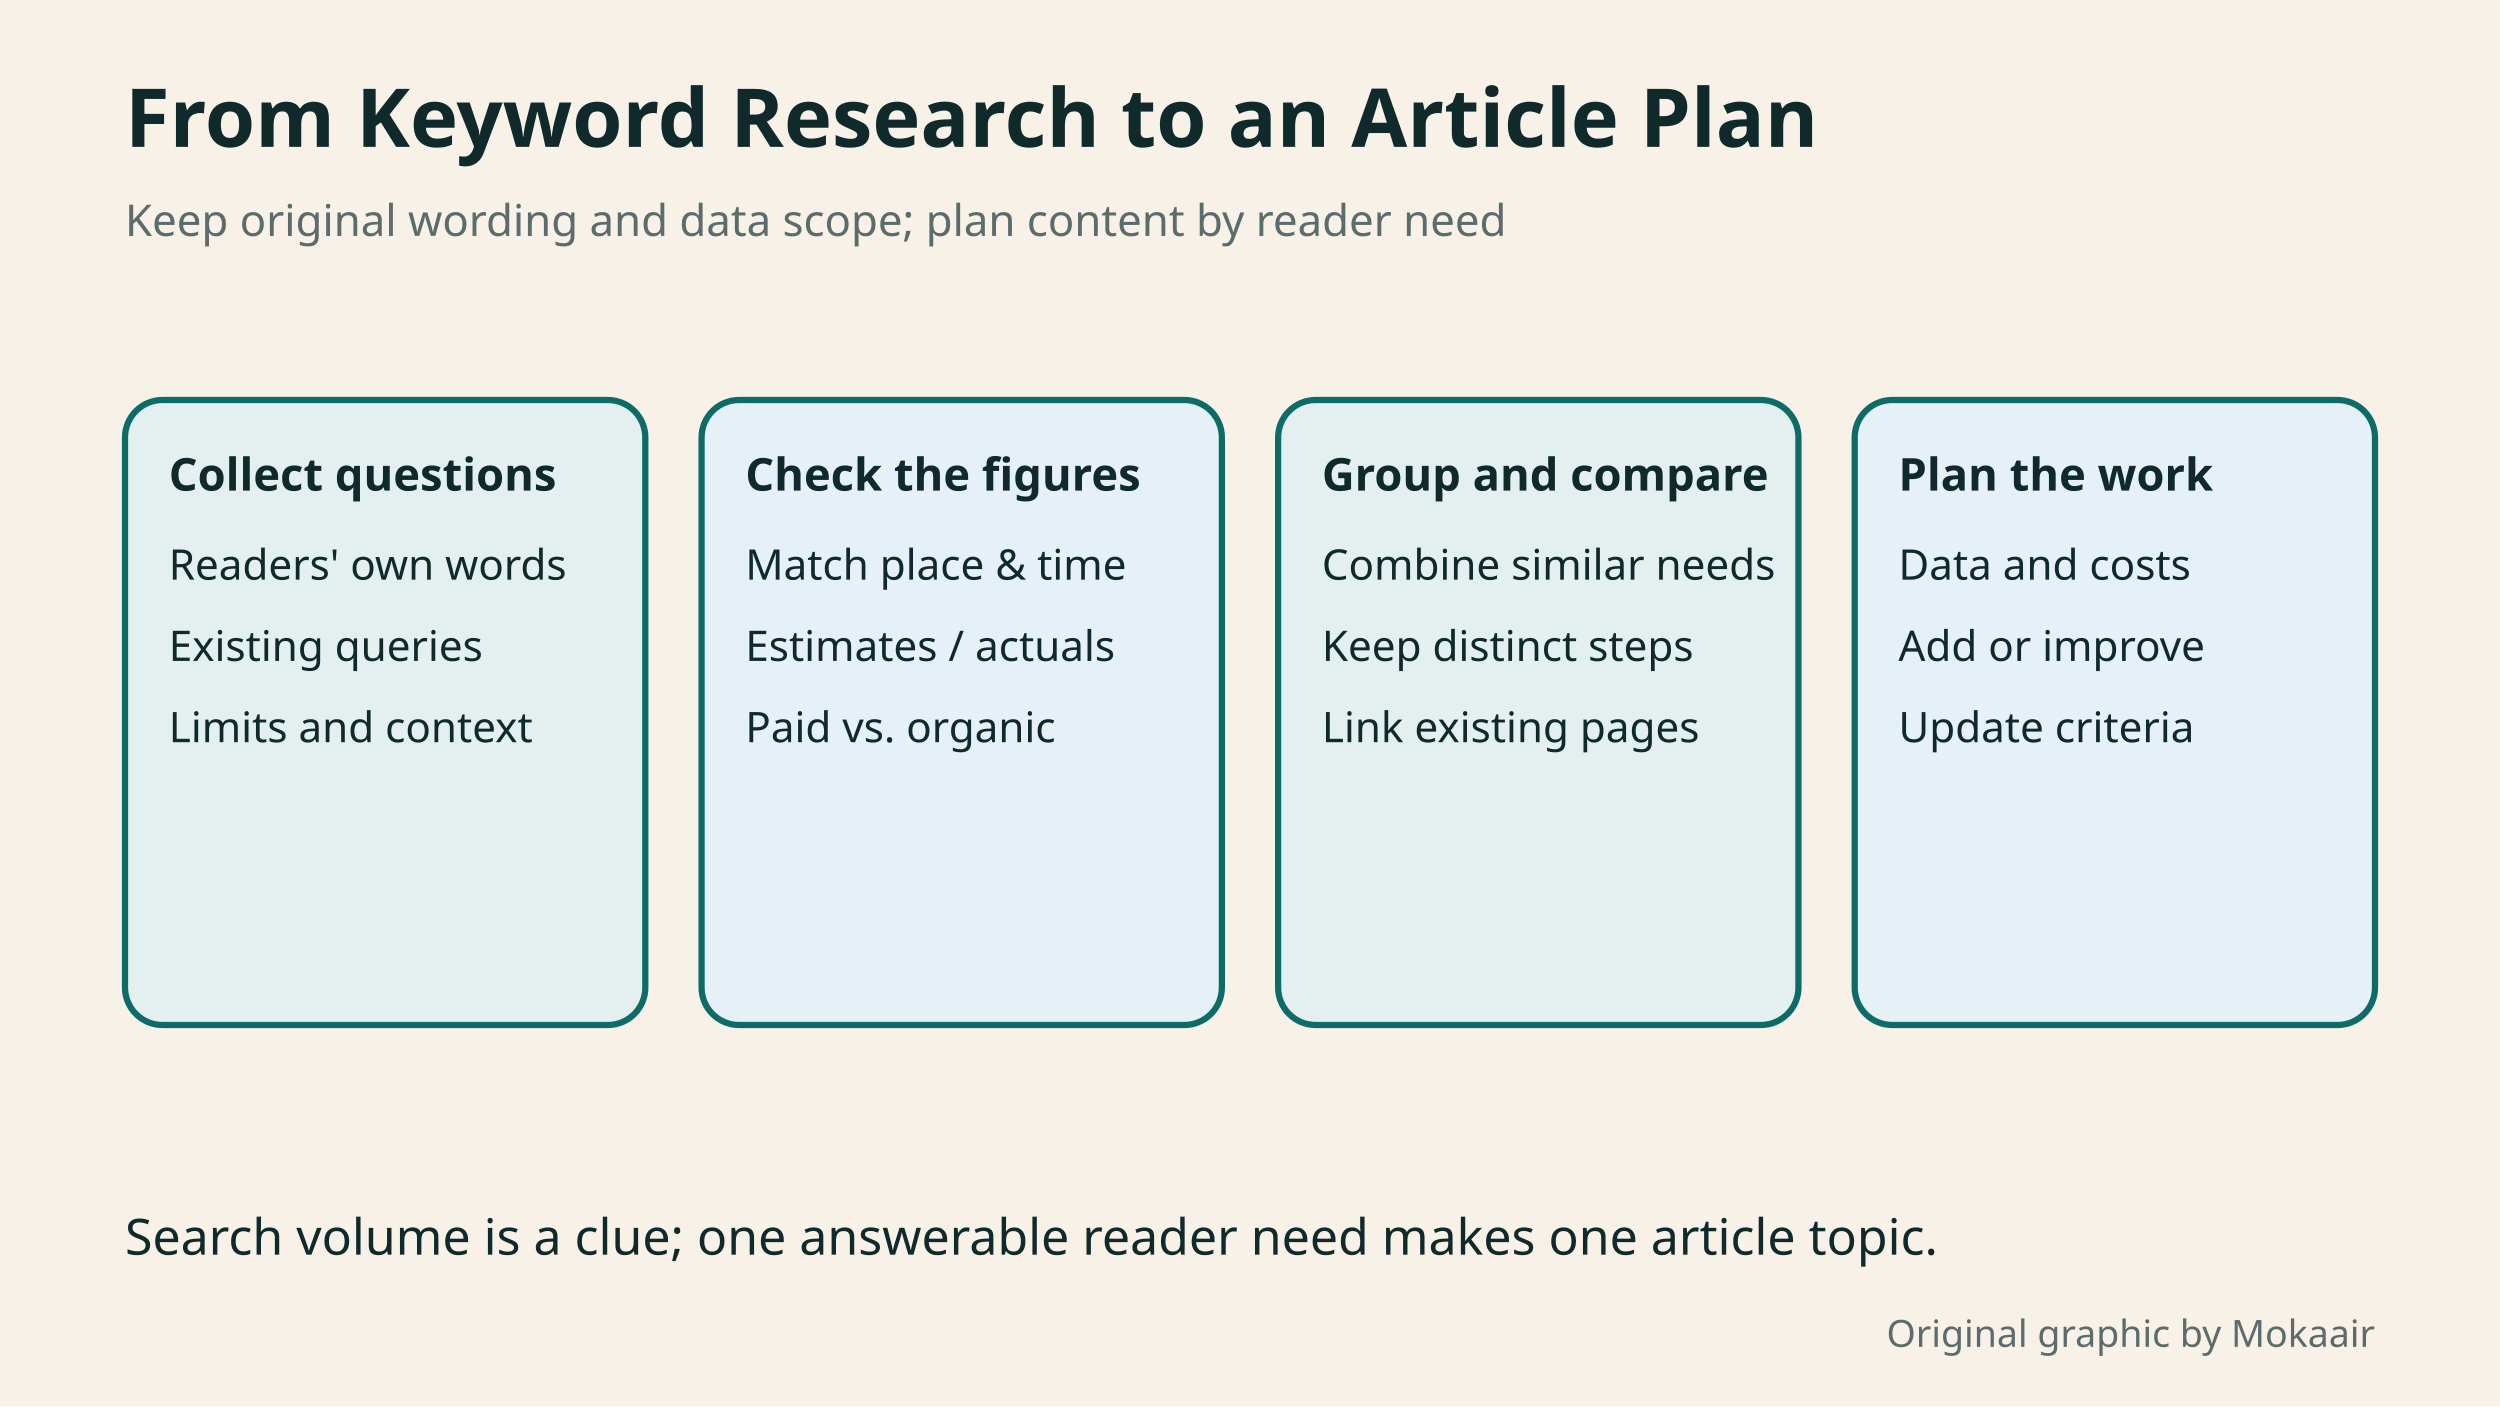
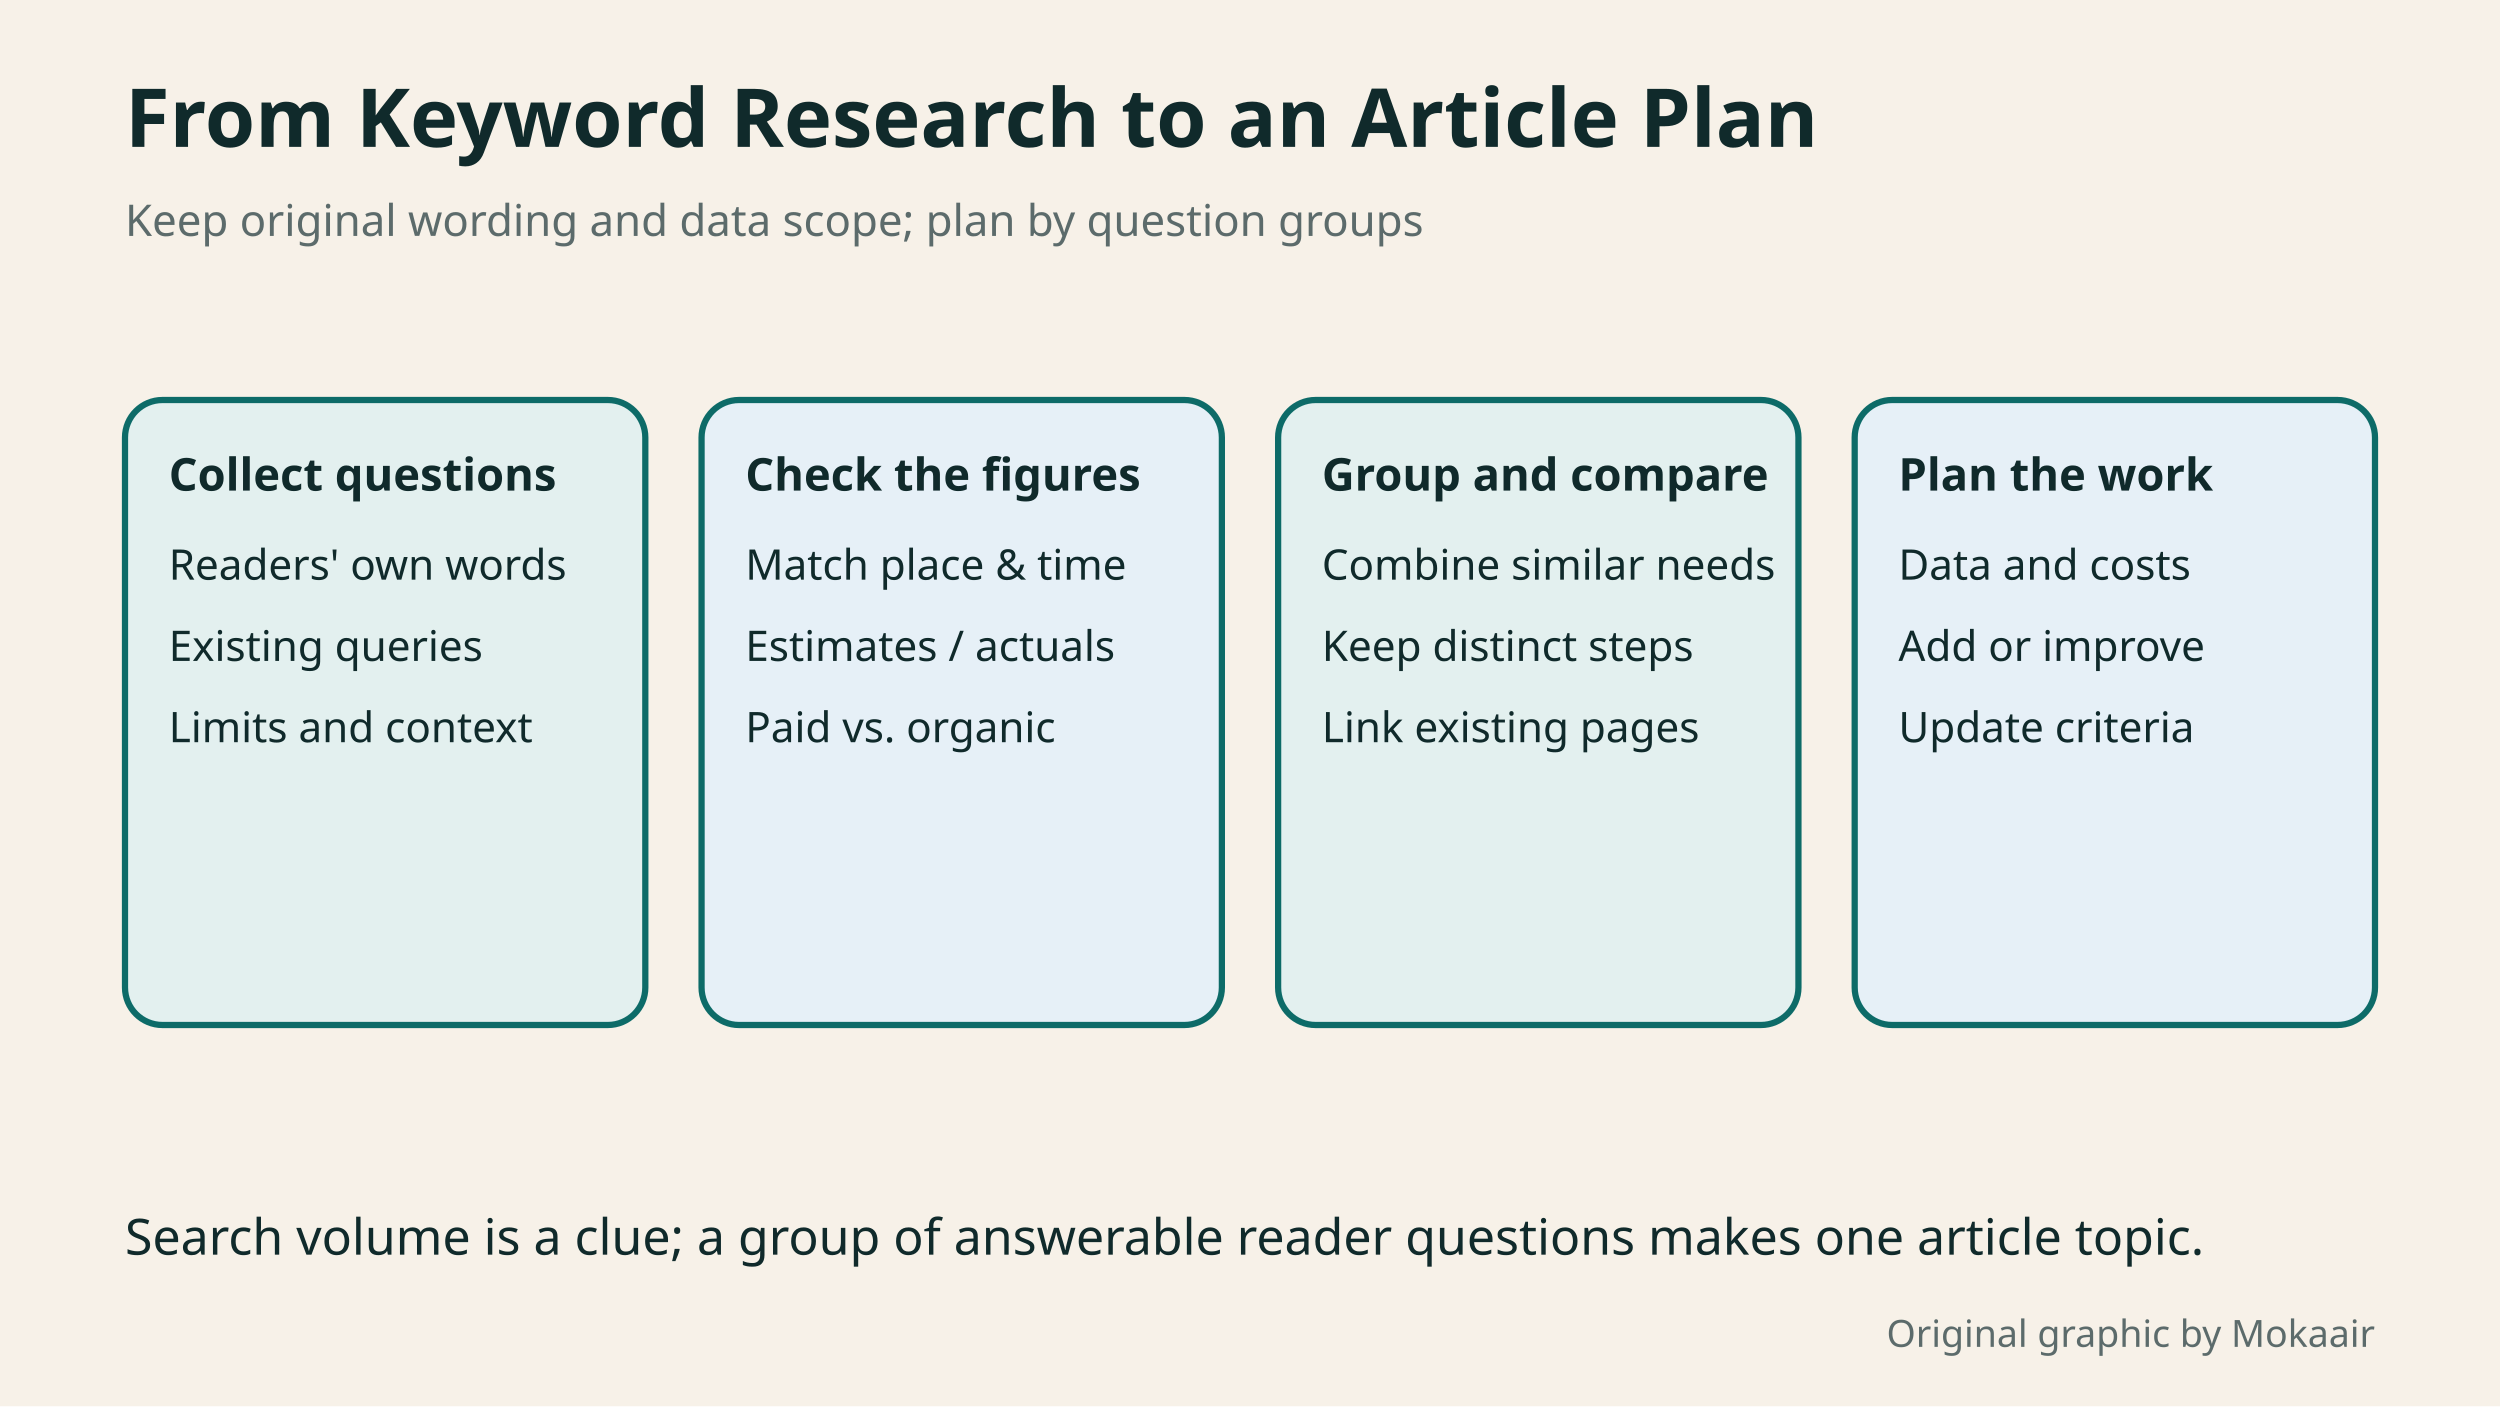
<svg xmlns="http://www.w3.org/2000/svg" viewBox="0 0 1600 900" width="1600" height="900" role="img" aria-labelledby="title desc" font-family="'Noto Sans','Arial',sans-serif">
  <rect width="1600" height="900" fill="#F7F1E8" />
  <text x="80" y="94" font-size="52" fill="#102A2B" text-anchor="start" font-weight="bold">From Keyword Research to an Article Plan</text>
-   <text x="80" y="151" font-size="28" fill="#5C6B6B" text-anchor="start" font-weight="normal">Keep original wording and data scope; plan content by reader need</text>
+   <text x="80" y="151" font-size="28" fill="#5C6B6B" text-anchor="start" font-weight="normal">Keep original wording and data scope; plan by question groups</text>
  <rect x="80.0" y="256" width="333.0" height="400" rx="24" fill="#E3F0EF" stroke="#0D6B68" stroke-width="4" />
  <text x="108.0" y="314" font-size="29" fill="#102A2B" text-anchor="start" font-weight="bold">Collect questions</text>
  <text x="108.0" y="371" font-size="27" fill="#102A2B" text-anchor="start" font-weight="normal">Readers' own words</text>
  <text x="108.0" y="423" font-size="27" fill="#102A2B" text-anchor="start" font-weight="normal">Existing queries</text>
  <text x="108.0" y="475" font-size="27" fill="#102A2B" text-anchor="start" font-weight="normal">Limits and context</text>
  <rect x="449.0" y="256" width="333.0" height="400" rx="24" fill="#E6F0F7" stroke="#0D6B68" stroke-width="4" />
  <text x="477.0" y="314" font-size="29" fill="#102A2B" text-anchor="start" font-weight="bold">Check the figures</text>
  <text x="477.0" y="371" font-size="27" fill="#102A2B" text-anchor="start" font-weight="normal">Match place &amp; time</text>
  <text x="477.0" y="423" font-size="27" fill="#102A2B" text-anchor="start" font-weight="normal">Estimates / actuals</text>
  <text x="477.0" y="475" font-size="27" fill="#102A2B" text-anchor="start" font-weight="normal">Paid vs. organic</text>
  <rect x="818.0" y="256" width="333.0" height="400" rx="24" fill="#E3F0EF" stroke="#0D6B68" stroke-width="4" />
  <text x="846.0" y="314" font-size="29" fill="#102A2B" text-anchor="start" font-weight="bold">Group and compare</text>
  <text x="846.0" y="371" font-size="27" fill="#102A2B" text-anchor="start" font-weight="normal">Combine similar needs</text>
  <text x="846.0" y="423" font-size="27" fill="#102A2B" text-anchor="start" font-weight="normal">Keep distinct steps</text>
  <text x="846.0" y="475" font-size="27" fill="#102A2B" text-anchor="start" font-weight="normal">Link existing pages</text>
  <rect x="1187.0" y="256" width="333.0" height="400" rx="24" fill="#E6F0F7" stroke="#0D6B68" stroke-width="4" />
  <text x="1215.0" y="314" font-size="29" fill="#102A2B" text-anchor="start" font-weight="bold">Plan the work</text>
  <text x="1215.0" y="371" font-size="27" fill="#102A2B" text-anchor="start" font-weight="normal">Data and costs</text>
  <text x="1215.0" y="423" font-size="27" fill="#102A2B" text-anchor="start" font-weight="normal">Add or improve</text>
  <text x="1215.0" y="475" font-size="27" fill="#102A2B" text-anchor="start" font-weight="normal">Update criteria</text>
-   <text x="80" y="803" font-size="32" fill="#102A2B" text-anchor="start" font-weight="normal">Search volume is a clue; one answerable reader need makes one article topic.</text>
+   <text x="80" y="803" font-size="32" fill="#102A2B" text-anchor="start" font-weight="normal">Search volume is a clue; a group of answerable reader questions makes one article topic.</text>
  <text x="1520" y="862" font-size="24" fill="#5C6B6B" text-anchor="end" font-weight="normal">Original graphic by Mokaair</text>
</svg>
